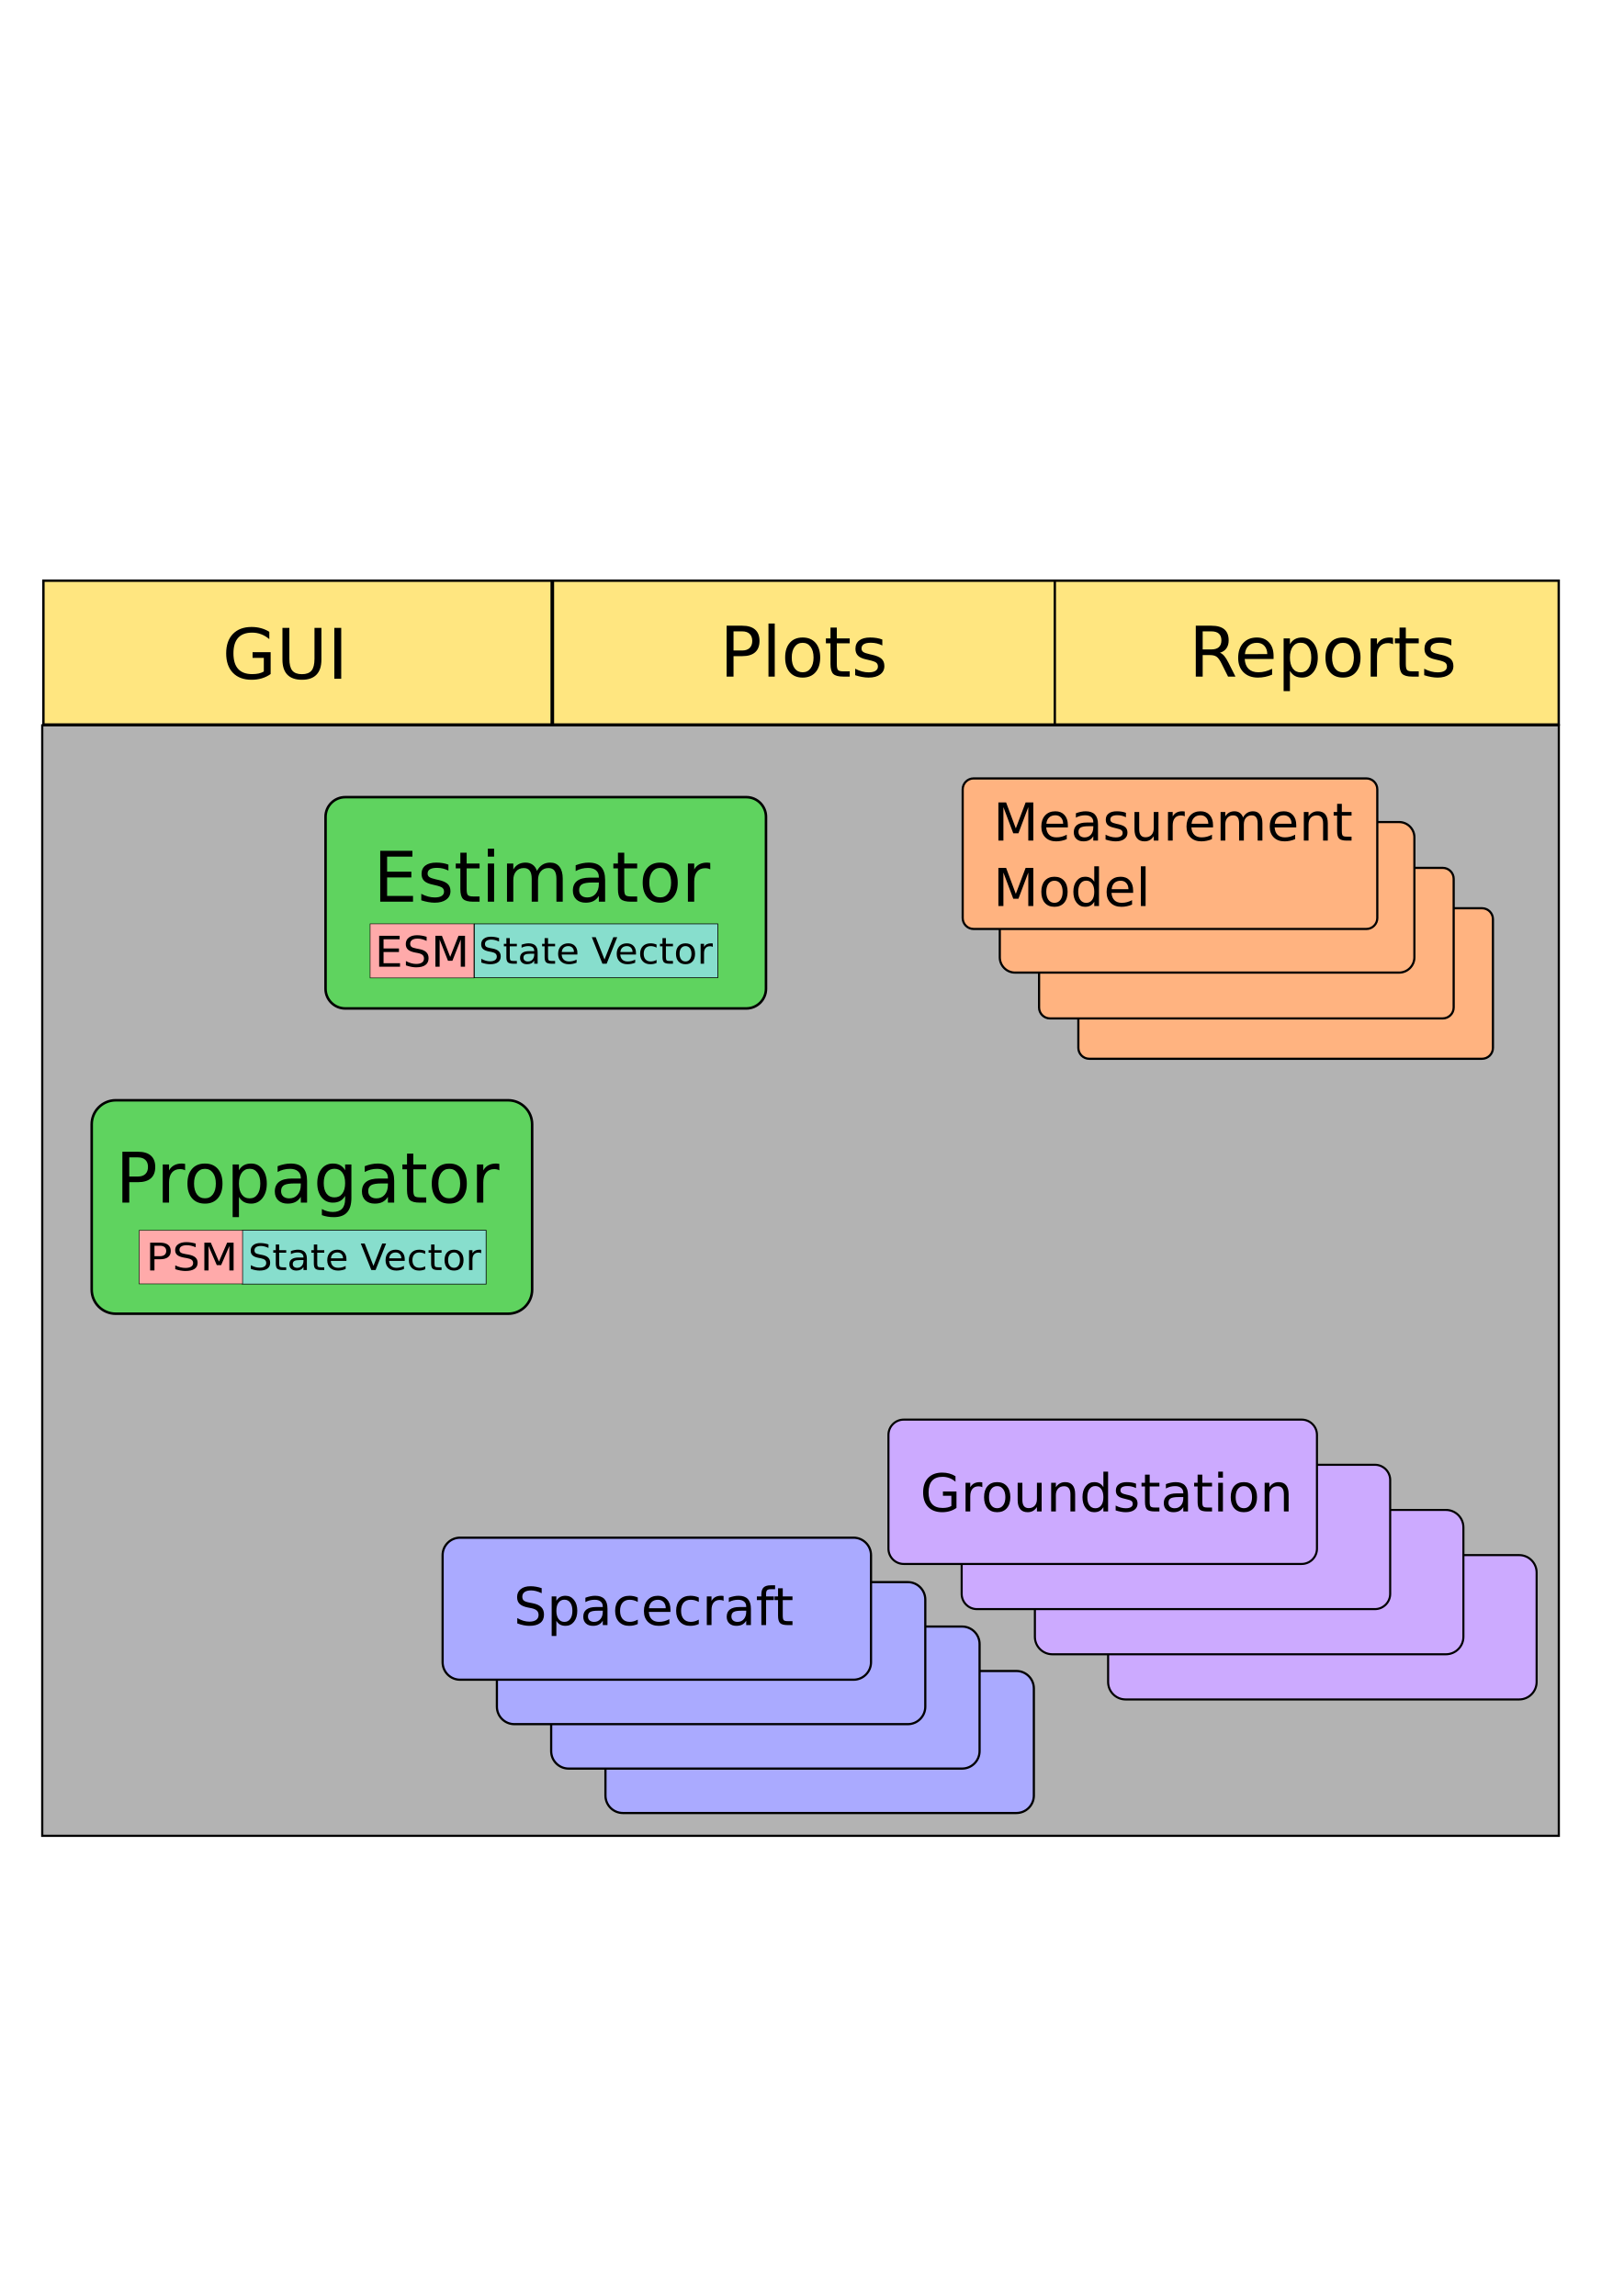
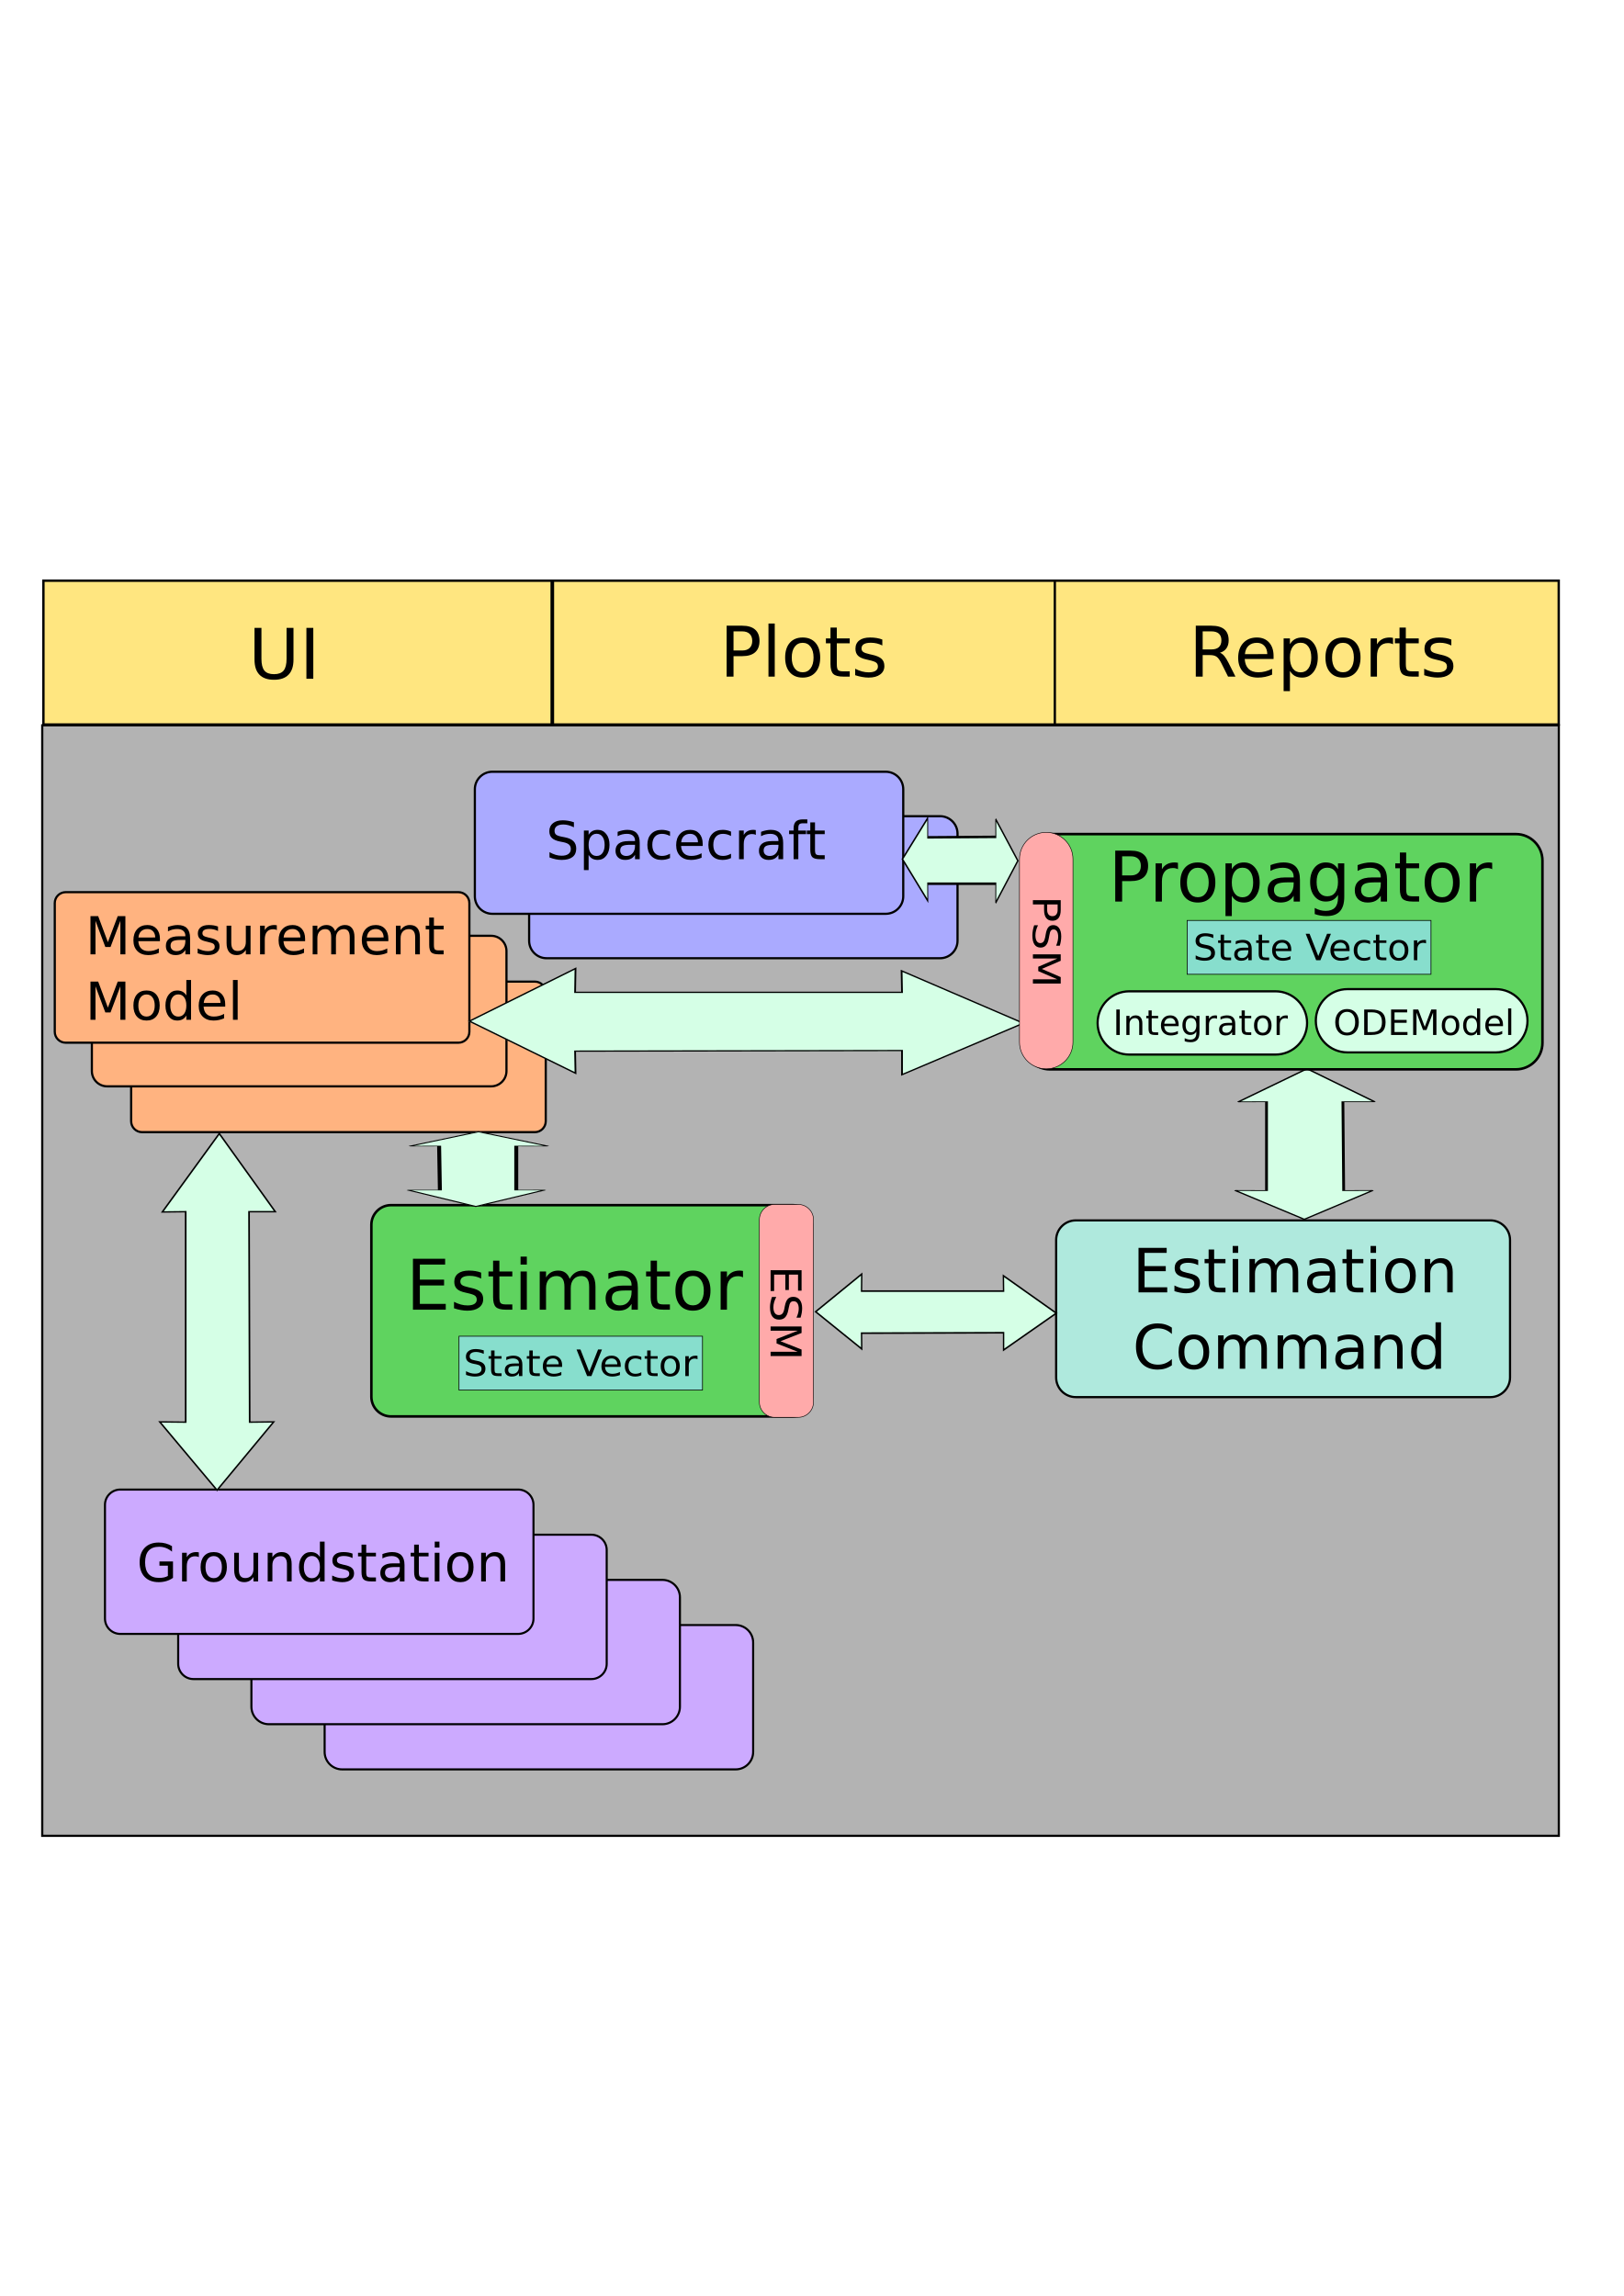
<svg xmlns="http://www.w3.org/2000/svg" width="744.094" height="1052.362" id="svg2">
  <defs id="defs4">
    </defs>
  <g id="layer2" style="display:inline">
    <rect style="fill:#b3b3b3;stroke:#000000" id="rect2383" width="695" height="509" x="19.357" y="332.443" />
-     <g id="g2601" transform="translate(0.4999584,0)">
-       <rect y="266.156" x="19.397" height="65.919" width="232.919" id="rect2385" style="fill:#ffe680;stroke:#000000;stroke-width:1.081" />
-       <rect y="266.154" x="252.895" height="65.923" width="230.923" id="rect2451" style="fill:#ffe680;stroke:#000000;stroke-width:1.077" />
-       <rect y="266.154" x="482.895" height="65.923" width="230.923" id="rect2453" style="fill:#ffe680;stroke:#000000;stroke-width:1.077" />
-       <text id="text2437" y="311.116" x="101.357" style="font-size:32px;font-style:normal;font-weight:normal;fill:#000000;fill-opacity:1;stroke:none;stroke-width:1px;stroke-linecap:butt;stroke-linejoin:miter;stroke-opacity:1;font-family:Bitstream Vera Sans" xml:space="preserve">
-         <tspan y="311.116" x="101.357" id="tspan2439">GUI</tspan>
-       </text>
-       <text id="text2455" y="310.116" x="329.357" style="font-size:32px;font-style:normal;font-weight:normal;fill:#000000;fill-opacity:1;stroke:none;stroke-width:1px;stroke-linecap:butt;stroke-linejoin:miter;stroke-opacity:1;font-family:Bitstream Vera Sans" xml:space="preserve">
-         <tspan y="310.116" x="329.357" id="tspan2457">Plots</tspan>
-       </text>
-       <text id="text2459" y="310.116" x="544.357" style="font-size:32px;font-style:normal;font-weight:normal;fill:#000000;fill-opacity:1;stroke:none;stroke-width:1px;stroke-linecap:butt;stroke-linejoin:miter;stroke-opacity:1;font-family:Bitstream Vera Sans" xml:space="preserve">
-         <tspan y="310.116" x="544.357" id="tspan2461">Reports</tspan>
+     <rect style="fill:#ffe680;stroke:#000000;stroke-width:1.081" id="rect2385" width="232.919" height="65.919" x="19.897" y="266.156" />
+     <rect style="fill:#ffe680;stroke:#000000;stroke-width:1.077" id="rect2451" width="230.923" height="65.923" x="253.395" y="266.154" />
+     <rect style="fill:#ffe680;stroke:#000000;stroke-width:1.077" id="rect2453" width="230.923" height="65.923" x="483.395" y="266.154" />
+     <text xml:space="preserve" style="font-size:32px;font-style:normal;font-weight:normal;fill:#000000;fill-opacity:1;stroke:none;stroke-width:1px;stroke-linecap:butt;stroke-linejoin:miter;stroke-opacity:1;font-family:Bitstream Vera Sans" x="113.857" y="311.116" id="text2437">
+       <tspan id="tspan2439" x="113.857" y="311.116">UI</tspan>
+     </text>
+     <text xml:space="preserve" style="font-size:32px;font-style:normal;font-weight:normal;fill:#000000;fill-opacity:1;stroke:none;stroke-width:1px;stroke-linecap:butt;stroke-linejoin:miter;stroke-opacity:1;font-family:Bitstream Vera Sans" x="329.857" y="310.116" id="text2455">
+       <tspan id="tspan2457" x="329.857" y="310.116">Plots</tspan>
+     </text>
+     <text xml:space="preserve" style="font-size:32px;font-style:normal;font-weight:normal;fill:#000000;fill-opacity:1;stroke:none;stroke-width:1px;stroke-linecap:butt;stroke-linejoin:miter;stroke-opacity:1;font-family:Bitstream Vera Sans" x="544.857" y="310.116" id="text2459">
+       <tspan id="tspan2461" x="544.857" y="310.116">Reports</tspan>
+     </text>
+   </g>
+   <g id="layer1" style="display:inline">
+     <g id="g3410" transform="translate(-372,-28)">
+       <g id="g3405">
+         <rect style="fill:#ffb380;stroke:#000000" id="rect2417" width="190" height="69" x="432.099" y="477.919" ry="5.008" />
+         <rect style="fill:#ffb380;stroke:#000000" id="rect2419" width="190" height="69" x="414.099" y="456.919" ry="7.012" />
+         <rect style="fill:#ffb380;stroke:#000000" id="rect2421" width="190" height="69" x="397.099" y="436.919" ry="5.008" />
+       </g>
+       <text id="text2441" y="465.419" x="411.101" style="font-size:24px;font-style:normal;font-weight:normal;fill:#000000;fill-opacity:1;stroke:none;stroke-width:1px;stroke-linecap:butt;stroke-linejoin:miter;stroke-opacity:1;font-family:Bitstream Vera Sans" xml:space="preserve">
+         <tspan y="465.419" x="411.101" id="tspan2443">Measurement</tspan>
+         <tspan id="tspan2445" y="495.419" x="411.101">Model</tspan>
      </text>
    </g>
-   </g>
-   <g id="layer1" style="display:inline">
-     <g id="g2694" transform="translate(105.174,-46.07624)">
-       <g transform="translate(-81.00166,-161)" id="g2423">
-         <rect style="fill:#ffb380;stroke:#000000" id="rect2415" width="190" height="69" x="470" y="623.362" ry="5.008" />
-         <rect style="fill:#ffb380;stroke:#000000" id="rect2417" width="190" height="69" x="452" y="604.862" ry="5.008" />
-         <rect style="fill:#ffb380;stroke:#000000" id="rect2419" width="190" height="69" x="434" y="583.862" ry="7.012" />
-         <rect style="fill:#ffb380;stroke:#000000" id="rect2421" width="190" height="69" x="417" y="563.862" ry="5.008" />
+     <g id="g4753" transform="translate(-2,21)">
+       <g id="g4739">
+         <rect ry="9.015" style="fill:#5fd35f;stroke:#000000;stroke-width:1.159" id="rect2413" width="201.841" height="96.841" x="172.189" y="531.371" />
+         <text xml:space="preserve" style="font-size:32px;font-style:normal;font-weight:normal;fill:#000000;fill-opacity:1;stroke:none;stroke-width:1px;stroke-linecap:butt;stroke-linejoin:miter;stroke-opacity:1;font-family:Bitstream Vera Sans" x="188.106" y="579.291" id="text2429">
+           <tspan id="tspan2431" x="188.106" y="579.291">Estimator</tspan>
+         </text>
+         <g id="g4726" transform="translate(-755,-29)">
+           <rect y="620.451" x="967.349" height="24.703" width="111.583" id="rect2411" style="fill:#87decd;stroke:#000000;stroke-width:0.327" />
+           <text transform="scale(1.022527,0.9779695)" id="text2447" y="653.098" x="948.006" style="font-size:17.057px;font-style:normal;font-weight:normal;fill:#000000;fill-opacity:1;stroke:none;stroke-width:1px;stroke-linecap:butt;stroke-linejoin:miter;stroke-opacity:1;font-family:Bitstream Vera Sans" xml:space="preserve">
+             <tspan y="653.098" x="948.006" id="tspan2449">State Vector</tspan>
+           </text>
+         </g>
      </g>
-       <text id="text2441" y="431.362" x="350" style="font-size:24px;font-style:normal;font-weight:normal;fill:#000000;fill-opacity:1;stroke:none;stroke-width:1px;stroke-linecap:butt;stroke-linejoin:miter;stroke-opacity:1;font-family:Bitstream Vera Sans" xml:space="preserve">
-         <tspan y="431.362" x="350" id="tspan2443">Measurement</tspan>
-         <tspan id="tspan2445" y="461.362" x="350">Model</tspan>
-       </text>
-     </g>
-     <g id="g2670" transform="translate(66.10939,-43.07127)">
-       <rect y="408.442" x="83.08" height="96.841" width="201.841" id="rect2413" style="fill:#5fd35f;stroke:#000000;stroke-width:1.159" ry="9.015" />
-       <text id="text2429" y="456.362" x="104.997" style="font-size:32px;font-style:normal;font-weight:normal;fill:#000000;fill-opacity:1;stroke:none;stroke-width:1px;stroke-linecap:butt;stroke-linejoin:miter;stroke-opacity:1;font-family:Bitstream Vera Sans" xml:space="preserve">
-         <tspan y="456.362" x="104.997" id="tspan2431">Estimator</tspan>
-       </text>
-       <g transform="matrix(0.726736,0,0,0.695068,-135.2618,159.933)" id="g2572">
-         <rect style="fill:#87decd;stroke:#000000;stroke-width:0.459" id="rect2411" width="153.541" height="35.541" x="394.23" y="441.092" />
-         <text xml:space="preserve" style="font-size:24px;font-style:normal;font-weight:normal;fill:#000000;fill-opacity:1;stroke:none;stroke-width:1px;stroke-linecap:butt;stroke-linejoin:miter;stroke-opacity:1;font-family:Bitstream Vera Sans" x="397" y="467.362" id="text2447">
-           <tspan id="tspan2449" x="397" y="467.362">State Vector</tspan>
-         </text>
-         <rect style="fill:#ffaaaa;stroke:#000000;stroke-width:0.36" id="rect2504" width="65.47" height="35.678" x="328.544" y="441.078" />
-         <text xml:space="preserve" style="font-size:28px;font-style:normal;font-weight:normal;fill:#000000;fill-opacity:1;stroke:none;stroke-width:1px;stroke-linecap:butt;stroke-linejoin:miter;stroke-opacity:1;font-family:Bitstream Vera Sans" x="331.5" y="469.362" id="text2506">
-           <tspan x="331.5" y="469.362" id="tspan2510">ESM</tspan>
+       <g id="g4748">
+         <rect style="fill:#ffaaaa;stroke:#000000;stroke-width:0.256" id="rect2504" width="97.579" height="24.799" x="531.05" y="-374.801" transform="matrix(0,1,-1,0,0,0)" ry="7" />
+         <text xml:space="preserve" style="font-size:19.9px;font-style:normal;font-weight:normal;fill:#000000;fill-opacity:1;stroke:none;stroke-width:1px;stroke-linecap:butt;stroke-linejoin:miter;stroke-opacity:1;font-family:Bitstream Vera Sans" x="546.879" y="-363.142" id="text2506" transform="matrix(0,1.022527,-0.9779695,0,0,0)">
+           <tspan x="546.879" y="-363.142" id="tspan2510">ESM</tspan>
        </text>
      </g>
    </g>
-     <g id="g2682" transform="translate(-35.05801,-86.14254)">
-       <rect y="590.445" x="77.083" height="97.835" width="201.835" id="rect2409" style="fill:#5fd35f;stroke:#000000;stroke-width:1.165" ry="11.018" />
-       <text id="text2433" y="637.362" x="88" style="font-size:32px;font-style:normal;font-weight:normal;fill:#000000;fill-opacity:1;stroke:none;stroke-width:1px;stroke-linecap:butt;stroke-linejoin:miter;stroke-opacity:1;font-family:Bitstream Vera Sans" xml:space="preserve">
-         <tspan y="637.362" x="88" id="tspan2435">Propagator</tspan>
-       </text>
-       <g transform="matrix(0.7231293,0,0,0.6944445,-82.59391,278.0829)" id="g2580">
-         <rect style="fill:#87decd;stroke:#000000;stroke-width:0.461" id="rect2478" width="154.539" height="35.539" x="316.23" y="535.593" />
-         <text xml:space="preserve" style="font-size:24px;font-style:normal;font-weight:normal;fill:#000000;fill-opacity:1;stroke:none;stroke-width:1px;stroke-linecap:butt;stroke-linejoin:miter;stroke-opacity:1;font-family:Bitstream Vera Sans" x="320" y="561.862" id="text2480">
-           <tspan id="tspan2482" x="320" y="561.862">State Vector</tspan>
-         </text>
-         <rect style="fill:#ffaaaa;stroke:#000000;stroke-width:0.358" id="rect2512" width="65.545" height="35.296" x="250.86" y="535.701" />
-         <text xml:space="preserve" style="font-size:26.43px;font-style:normal;font-weight:normal;fill:#000000;fill-opacity:1;stroke:none;stroke-width:1px;stroke-linecap:butt;stroke-linejoin:miter;stroke-opacity:1;font-family:Bitstream Vera Sans" x="242.912" y="590.391" id="text2514" transform="scale(1.050278,0.9521288)">
-           <tspan x="242.912" y="590.391" id="tspan2518">PSM</tspan>
-         </text>
-       </g>
-     </g>
-     <g id="g2661" transform="translate(56.09282,-57.09448)">
+     <g id="g2661" transform="translate(-302.9519,-25.03481)">
      <g style="fill:#ccaaff" id="g2640">
        <rect style="fill:#ccaaff;stroke:#000000;stroke-width:0.951" id="rect2612" width="196.374" height="66.158" x="451.723" y="769.87" ry="8.013" />
        <rect style="fill:#ccaaff;stroke:#000000;stroke-width:0.951;display:inline" id="rect2624" width="196.374" height="66.158" x="418.168" y="749.169" ry="8.013" />
        <rect style="fill:#ccaaff;stroke:#000000;stroke-width:0.951;display:inline" id="rect2632" width="196.374" height="66.158" x="384.612" y="728.469" ry="7.012" />
        <rect style="fill:#ccaaff;stroke:#000000;stroke-width:0.951;display:inline" id="rect2636" width="196.374" height="66.158" x="351.057" y="707.768" ry="7.012" />
      </g>
      <text id="text2620" y="749.862" x="365.605" style="font-size:24px;font-style:normal;font-weight:normal;fill:#000000;fill-opacity:1;stroke:none;stroke-width:1px;stroke-linecap:butt;stroke-linejoin:miter;stroke-opacity:1;font-family:Bitstream Vera Sans" xml:space="preserve">
        <tspan y="749.862" x="365.605" id="tspan2622">Groundstation</tspan>
      </text>
    </g>
-     <g id="g2652" transform="translate(151.2503,-4.00663)">
-       <g id="g2646">
-         <rect style="fill:#aaaaff;stroke:#000000;stroke-width:1.005" id="rect2614" width="196.32" height="65.103" x="126.211" y="769.897" ry="8.013" />
-         <rect style="fill:#aaaaff;stroke:#000000;stroke-width:1.005;display:inline" id="rect2626" width="196.32" height="65.103" x="101.337" y="749.53" ry="8.013" />
-         <rect style="fill:#aaaaff;stroke:#000000;stroke-width:1.005;display:inline" id="rect2630" width="196.32" height="65.103" x="76.462" y="729.163" ry="8.013" />
-         <rect style="fill:#aaaaff;stroke:#000000;stroke-width:1.005;display:inline" id="rect2638" width="196.32" height="65.103" x="51.588" y="708.796" ry="8.013" />
+     <g id="g2371" transform="translate(85.89061,-341.0414)">
+       <g id="g2367">
+         <rect style="fill:#aaaaff;stroke:#000000;stroke-width:1.005;display:inline" id="rect2630" width="196.32" height="65.103" x="156.595" y="715.14" ry="8.013" />
+         <rect style="fill:#aaaaff;stroke:#000000;stroke-width:1.005;display:inline" id="rect2638" width="196.32" height="65.103" x="131.72" y="694.773" ry="8.013" />
      </g>
-       <text id="text2616" y="748.86" x="84.139" style="font-size:24px;font-style:normal;font-weight:normal;fill:#000000;fill-opacity:1;stroke:none;stroke-width:1px;stroke-linecap:butt;stroke-linejoin:miter;stroke-opacity:1;font-family:Bitstream Vera Sans" xml:space="preserve">
-         <tspan y="748.86" x="84.139" id="tspan2618">Spacecraft</tspan>
+       <text id="text2616" y="734.837" x="164.272" style="font-size:24px;font-style:normal;font-weight:normal;fill:#000000;fill-opacity:1;stroke:none;stroke-width:1px;stroke-linecap:butt;stroke-linejoin:miter;stroke-opacity:1;font-family:Bitstream Vera Sans" xml:space="preserve">
+         <tspan y="734.837" x="164.272" id="tspan2618">Spacecraft</tspan>
      </text>
+     </g>
+     <g id="g3374" transform="matrix(1.070063,0,0,0.7624464,683.869,137.6775)" style="fill:#d5ffe6">
+       <g id="g3365" style="fill:#d5ffe6">
+         <rect style="fill:#d5ffe6;fill-opacity:1;stroke:#000000;stroke-width:0;stroke-miterlimit:4;stroke-dasharray:none;stroke-opacity:1" id="rect2382" width="152.72" height="35.058" x="-404.803" y="416.31" ry="0" />
+         <path style="fill:#d5ffe6;fill-opacity:1;stroke:#000000;stroke-width:0;stroke-miterlimit:4;stroke-dasharray:none;stroke-opacity:1" id="path2384" d="M -327.542,119.819 L -438.726,184.011 L -438.726,55.627 L -327.542,119.819 z " transform="matrix(0.4666255,0,0,0.4901335,-48.16843,375.6122)" />
+         <path style="fill:#d5ffe6;fill-opacity:1;stroke:#000000;stroke-width:0;stroke-miterlimit:4;stroke-dasharray:none;stroke-opacity:1;display:inline" id="path2386" d="M -327.542,119.819 L -438.726,184.011 L -438.726,55.627 L -327.542,119.819 z " transform="matrix(-0.4143888,0,0,0.4901335,-574.2693,374.6105)" />
+       </g>
+       <path id="path3372" d="M -438.053,433.29 L -392.621,464.58 L -392.798,451.321 L -252.791,450.968 L -252.791,465.464 L -200.818,434.528 L -252.967,403.061 L -252.791,415.966 L -392.798,415.966 L -392.621,401.647 L -438.053,433.29 z " style="fill:#d5ffe6;fill-rule:evenodd;stroke:#000000;stroke-width:0.763px;stroke-linecap:butt;stroke-linejoin:miter;stroke-opacity:1" />
+     </g>
+     <g id="g3381" transform="matrix(0,0.1443261,-1,0,652.5554,581.9651)" style="fill:#d5ffe6;display:inline">
+       <g id="g3383" style="fill:#d5ffe6">
+         <rect style="fill:#d5ffe6;fill-opacity:1;stroke:#000000;stroke-width:0;stroke-miterlimit:4;stroke-dasharray:none;stroke-opacity:1" id="rect3385" width="152.72" height="35.058" x="-404.803" y="416.31" ry="0" />
+         <path style="fill:#d5ffe6;fill-opacity:1;stroke:#000000;stroke-width:0;stroke-miterlimit:4;stroke-dasharray:none;stroke-opacity:1" id="path3387" d="M -327.542,119.819 L -438.726,184.011 L -438.726,55.627 L -327.542,119.819 z " transform="matrix(0.4666255,0,0,0.4901335,-48.16843,375.6122)" />
+         <path style="fill:#d5ffe6;fill-opacity:1;stroke:#000000;stroke-width:0;stroke-miterlimit:4;stroke-dasharray:none;stroke-opacity:1;display:inline" id="path3389" d="M -327.542,119.819 L -438.726,184.011 L -438.726,55.627 L -327.542,119.819 z " transform="matrix(-0.4143888,0,0,0.4901335,-574.2693,374.6105)" />
+       </g>
+       <path id="path3391" d="M -438.053,433.29 L -392.621,464.58 L -392.798,451.321 L -252.791,450.968 L -252.791,465.464 L -200.818,434.528 L -252.967,403.061 L -252.791,415.966 L -392.798,415.966 L -392.621,401.647 L -438.053,433.29 z " style="fill:#d5ffe6;fill-rule:evenodd;stroke:#000000;stroke-width:1.815px;stroke-linecap:butt;stroke-linejoin:miter;stroke-opacity:1" />
+     </g>
+     <g id="g4408" transform="translate(93,22)">
+       <rect ry="9.008" y="537.362" x="391" height="81" width="208" id="rect3419" style="fill:#afe9dd;fill-opacity:1;stroke:#000000;stroke-width:1;stroke-miterlimit:4;stroke-dasharray:none;stroke-opacity:1" />
+       <text id="text4392" y="570.362" x="426" style="font-size:28px;font-style:normal;font-weight:normal;fill:#000000;fill-opacity:1;stroke:none;stroke-width:1px;stroke-linecap:butt;stroke-linejoin:miter;stroke-opacity:1;font-family:Bitstream Vera Sans" xml:space="preserve">
+         <tspan y="570.362" x="426" id="tspan4394">Estimation</tspan>
+         <tspan id="tspan4396" y="605.362" x="426">Command</tspan>
+       </text>
+     </g>
+     <g id="g4423" transform="matrix(0.5334955,0,0,0.9793255,-89.5826,77.77036)" style="fill:#d5ffe6;display:inline" />
+     <g id="g4435" transform="matrix(0,-0.6889774,0.8294727,0,-259.9356,381.2129)" style="fill:#d5ffe6;display:inline">
+       <g id="g4437" style="fill:#d5ffe6">
+         <rect style="fill:#d5ffe6;fill-opacity:1;stroke:#000000;stroke-width:0;stroke-miterlimit:4;stroke-dasharray:none;stroke-opacity:1" id="rect4439" width="152.72" height="35.058" x="-404.803" y="416.31" ry="0" />
+         <path style="fill:#d5ffe6;fill-opacity:1;stroke:#000000;stroke-width:0;stroke-miterlimit:4;stroke-dasharray:none;stroke-opacity:1" id="path4441" d="M -327.542,119.819 L -438.726,184.011 L -438.726,55.627 L -327.542,119.819 z " transform="matrix(0.4666255,0,0,0.4901335,-48.16843,375.6122)" />
+         <path style="fill:#d5ffe6;fill-opacity:1;stroke:#000000;stroke-width:0;stroke-miterlimit:4;stroke-dasharray:none;stroke-opacity:1;display:inline" id="path4443" d="M -327.542,119.819 L -438.726,184.011 L -438.726,55.627 L -327.542,119.819 z " transform="matrix(-0.4143888,0,0,0.4901335,-574.2693,374.6105)" />
+       </g>
+       <path id="path4445" d="M -438.053,433.29 L -392.621,464.58 L -392.798,451.321 L -252.791,450.968 L -252.791,465.464 L -200.818,434.528 L -252.967,403.061 L -252.791,415.966 L -392.798,415.966 L -392.621,401.647 L -438.053,433.29 z " style="fill:#d5ffe6;fill-rule:evenodd;stroke:#000000;stroke-width:0.912px;stroke-linecap:butt;stroke-linejoin:miter;stroke-opacity:1" />
+     </g>
+     <g id="g4447" transform="matrix(-0.5334955,0,0,-0.9793255,-245.2306,830.3885)" style="fill:#d5ffe6;display:inline">
+       <g id="g4449" style="fill:#d5ffe6">
+         <rect style="fill:#d5ffe6;fill-opacity:1;stroke:#000000;stroke-width:0;stroke-miterlimit:4;stroke-dasharray:none;stroke-opacity:1" id="rect4451" width="152.72" height="35.058" x="-404.803" y="416.31" ry="0" />
+         <path style="fill:#d5ffe6;fill-opacity:1;stroke:#000000;stroke-width:0;stroke-miterlimit:4;stroke-dasharray:none;stroke-opacity:1" id="path4453" d="M -327.542,119.819 L -438.726,184.011 L -438.726,55.627 L -327.542,119.819 z " transform="matrix(0.4666255,0,0,0.4901335,-48.16843,375.6122)" />
+         <path style="fill:#d5ffe6;fill-opacity:1;stroke:#000000;stroke-width:0;stroke-miterlimit:4;stroke-dasharray:none;stroke-opacity:1;display:inline" id="path4455" d="M -327.542,119.819 L -438.726,184.011 L -438.726,55.627 L -327.542,119.819 z " transform="matrix(-0.4143888,0,0,0.4901335,-574.2693,374.6105)" />
+       </g>
+       <path id="path4457" d="M -438.053,433.29 L -392.621,464.58 L -392.798,451.321 L -252.791,450.968 L -252.791,465.464 L -200.818,434.528 L -252.967,403.061 L -252.791,415.966 L -392.798,415.966 L -392.621,401.647 L -438.053,433.29 z " style="fill:#d5ffe6;fill-rule:evenodd;stroke:#000000;stroke-width:0.954px;stroke-linecap:butt;stroke-linejoin:miter;stroke-opacity:1" />
+     </g>
+     <g id="g4463" transform="matrix(0,-0.290963,1,0,164.4446,431.4183)" style="fill:#d5ffe6;display:inline">
+       <g id="g4465" style="fill:#d5ffe6">
+         <rect style="fill:#d5ffe6;fill-opacity:1;stroke:#000000;stroke-width:0;stroke-miterlimit:4;stroke-dasharray:none;stroke-opacity:1" id="rect4467" width="152.72" height="35.058" x="-404.803" y="416.31" ry="0" />
+         <path style="fill:#d5ffe6;fill-opacity:1;stroke:#000000;stroke-width:0;stroke-miterlimit:4;stroke-dasharray:none;stroke-opacity:1" id="path4469" d="M -327.542,119.819 L -438.726,184.011 L -438.726,55.627 L -327.542,119.819 z " transform="matrix(0.4666255,0,0,0.4901335,-48.16843,375.6122)" />
+         <path style="fill:#d5ffe6;fill-opacity:1;stroke:#000000;stroke-width:0;stroke-miterlimit:4;stroke-dasharray:none;stroke-opacity:1;display:inline" id="path4471" d="M -327.542,119.819 L -438.726,184.011 L -438.726,55.627 L -327.542,119.819 z " transform="matrix(-0.4143888,0,0,0.4901335,-574.2693,374.6105)" />
+       </g>
+       <path id="path4473" d="M -438.053,433.29 L -392.621,464.58 L -392.798,451.321 L -252.791,450.968 L -252.791,465.464 L -200.818,434.528 L -252.967,403.061 L -252.791,415.966 L -392.798,415.966 L -392.621,401.647 L -438.053,433.29 z " style="fill:#d5ffe6;fill-rule:evenodd;stroke:#000000;stroke-width:1.278px;stroke-linecap:butt;stroke-linejoin:miter;stroke-opacity:1" />
+     </g>
+     <g id="g4475" transform="matrix(-0.2229817,0,0,-0.6073499,368.7717,657.682)" style="fill:#d5ffe6;display:inline">
+       <g id="g4477" style="fill:#d5ffe6">
+         <rect style="fill:#d5ffe6;fill-opacity:1;stroke:#000000;stroke-width:0;stroke-miterlimit:4;stroke-dasharray:none;stroke-opacity:1" id="rect4479" width="152.72" height="35.058" x="-404.803" y="416.31" ry="0" />
+         <path style="fill:#d5ffe6;fill-opacity:1;stroke:#000000;stroke-width:0;stroke-miterlimit:4;stroke-dasharray:none;stroke-opacity:1" id="path4481" d="M -327.542,119.819 L -438.726,184.011 L -438.726,55.627 L -327.542,119.819 z " transform="matrix(0.4666255,0,0,0.4901335,-48.16843,375.6122)" />
+         <path style="fill:#d5ffe6;fill-opacity:1;stroke:#000000;stroke-width:0;stroke-miterlimit:4;stroke-dasharray:none;stroke-opacity:1;display:inline" id="path4483" d="M -327.542,119.819 L -438.726,184.011 L -438.726,55.627 L -327.542,119.819 z " transform="matrix(-0.4143888,0,0,0.4901335,-574.2693,374.6105)" />
+       </g>
+       <path id="path4485" d="M -438.053,433.29 L -392.621,464.58 L -392.798,451.321 L -252.791,450.968 L -252.791,465.464 L -200.818,434.528 L -252.967,403.061 L -252.791,415.966 L -392.798,415.966 L -392.621,401.647 L -438.053,433.29 z " style="fill:#d5ffe6;fill-rule:evenodd;stroke:#000000;stroke-width:1.873px;stroke-linecap:butt;stroke-linejoin:miter;stroke-opacity:1" />
+     </g>
+     <g id="g4487" transform="matrix(0.4648931,0,0,0.545354,577.4346,364.921)" style="fill:#d5ffe6;display:inline">
+       <g id="g4489" style="fill:#d5ffe6">
+         <rect style="fill:#d5ffe6;fill-opacity:1;stroke:#000000;stroke-width:0;stroke-miterlimit:4;stroke-dasharray:none;stroke-opacity:1" id="rect4491" width="152.72" height="35.058" x="-404.803" y="416.31" ry="0" />
+         <path style="fill:#d5ffe6;fill-opacity:1;stroke:#000000;stroke-width:0;stroke-miterlimit:4;stroke-dasharray:none;stroke-opacity:1" id="path4493" d="M -327.542,119.819 L -438.726,184.011 L -438.726,55.627 L -327.542,119.819 z " transform="matrix(0.4666255,0,0,0.4901335,-48.16843,375.6122)" />
+         <path style="fill:#d5ffe6;fill-opacity:1;stroke:#000000;stroke-width:0;stroke-miterlimit:4;stroke-dasharray:none;stroke-opacity:1;display:inline" id="path4495" d="M -327.542,119.819 L -438.726,184.011 L -438.726,55.627 L -327.542,119.819 z " transform="matrix(-0.4143888,0,0,0.4901335,-574.2693,374.6105)" />
+       </g>
+       <path id="path4497" d="M -438.053,433.29 L -392.621,464.58 L -392.798,451.321 L -252.791,450.968 L -252.791,465.464 L -200.818,434.528 L -252.967,403.061 L -252.791,415.966 L -392.798,415.966 L -392.621,401.647 L -438.053,433.29 z " style="fill:#d5ffe6;fill-rule:evenodd;stroke:#000000;stroke-width:1.369px;stroke-linecap:butt;stroke-linejoin:miter;stroke-opacity:1" />
+     </g>
+     <g id="g4854" transform="translate(-37,10)">
+       <g id="g4834">
+         <rect ry="12.144" style="fill:#5fd35f;stroke:#000000;stroke-width:1.165" id="rect2409" width="237.835" height="107.835" x="506.025" y="372.302" />
+         <text xml:space="preserve" style="font-size:32px;font-style:normal;font-weight:normal;fill:#000000;fill-opacity:1;stroke:none;stroke-width:1px;stroke-linecap:butt;stroke-linejoin:miter;stroke-opacity:1;font-family:Bitstream Vera Sans" x="544.942" y="403.22" id="text2433">
+           <tspan id="tspan2435" x="544.942" y="403.22">Propagator</tspan>
+         </text>
+       </g>
+       <g transform="translate(-328,-77)" id="g4783">
+         <rect style="fill:#87decd;stroke:#000000;stroke-width:0.327" id="rect2478" width="111.752" height="24.68" x="909.024" y="488.88" />
+         <text xml:space="preserve" style="font-size:17.007px;font-style:normal;font-weight:normal;fill:#000000;fill-opacity:1;stroke:none;stroke-width:1px;stroke-linecap:butt;stroke-linejoin:miter;stroke-opacity:1;font-family:Bitstream Vera Sans" x="893.483" y="517.49" id="text2480" transform="scale(1.020444,0.9799655)">
+           <tspan id="tspan2482" x="893.483" y="517.49">State Vector</tspan>
+         </text>
+       </g>
+       <g id="g4849">
+         <rect style="fill:#ffaaaa;stroke:#000000;stroke-width:0.254" id="rect2512" width="108.398" height="24.511" x="371.512" y="-528.707" transform="matrix(0,1,-1,0,0,0)" ry="12.256" />
+         <text xml:space="preserve" style="font-size:18.729px;font-style:normal;font-weight:normal;fill:#000000;fill-opacity:1;stroke:none;stroke-width:1px;stroke-linecap:butt;stroke-linejoin:miter;stroke-opacity:1;font-family:Bitstream Vera Sans" x="373.778" y="-546.973" id="text2514" transform="matrix(0,1.07175,-0.9330534,0,0,0)">
+           <tspan x="373.778" y="-546.973" id="tspan2518">PSM</tspan>
+         </text>
+       </g>
+       <g id="g4839">
+         <rect style="fill:#d5ffe6;fill-opacity:1;stroke:#000000;stroke-width:1;stroke-miterlimit:4;stroke-dasharray:none;stroke-opacity:1" id="rect4819" width="96" height="29" x="540" y="444.362" ry="14.5" />
+         <text xml:space="preserve" style="font-size:16px;font-style:normal;font-weight:normal;fill:#000000;fill-opacity:1;stroke:none;stroke-width:1px;stroke-linecap:butt;stroke-linejoin:miter;stroke-opacity:1;font-family:Bitstream Vera Sans" x="547" y="464.362" id="text4826">
+           <tspan id="tspan4828" x="547" y="464.362">Integrator</tspan>
+         </text>
+       </g>
+       <g id="g4844">
+         <rect style="fill:#d5ffe6;fill-opacity:1;stroke:#000000;stroke-width:1;stroke-miterlimit:4;stroke-dasharray:none;stroke-opacity:1" id="rect4821" width="97" height="29" x="640" y="443.362" ry="14.5" />
+         <text xml:space="preserve" style="font-size:16px;font-style:normal;font-weight:normal;fill:#000000;fill-opacity:1;stroke:none;stroke-width:1px;stroke-linecap:butt;stroke-linejoin:miter;stroke-opacity:1;font-family:Bitstream Vera Sans" x="648" y="464.362" id="text4830">
+           <tspan id="tspan4832" x="648" y="464.362">ODEModel</tspan>
+         </text>
+       </g>
+     </g>
+     <g id="g4876" transform="matrix(0,-0.5334955,0.9793255,0,-483.5918,381.9448)" style="fill:#d5ffe6;display:inline">
+       <g id="g4878" style="fill:#d5ffe6">
+         <rect style="fill:#d5ffe6;fill-opacity:1;stroke:#000000;stroke-width:0;stroke-miterlimit:4;stroke-dasharray:none;stroke-opacity:1" id="rect4880" width="152.72" height="35.058" x="-404.803" y="416.31" ry="0" />
+         <path style="fill:#d5ffe6;fill-opacity:1;stroke:#000000;stroke-width:0;stroke-miterlimit:4;stroke-dasharray:none;stroke-opacity:1" id="path4882" d="M -327.542,119.819 L -438.726,184.011 L -438.726,55.627 L -327.542,119.819 z " transform="matrix(0.4666255,0,0,0.4901335,-48.16843,375.6122)" />
+         <path style="fill:#d5ffe6;fill-opacity:1;stroke:#000000;stroke-width:0;stroke-miterlimit:4;stroke-dasharray:none;stroke-opacity:1;display:inline" id="path4884" d="M -327.542,119.819 L -438.726,184.011 L -438.726,55.627 L -327.542,119.819 z " transform="matrix(-0.4143888,0,0,0.4901335,-574.2693,374.6105)" />
+       </g>
+       <path id="path4886" d="M -438.053,433.29 L -392.621,464.58 L -392.798,451.321 L -252.791,450.968 L -252.791,465.464 L -200.818,434.528 L -252.967,403.061 L -252.791,415.966 L -392.798,415.966 L -392.621,401.647 L -438.053,433.29 z " style="fill:#d5ffe6;fill-rule:evenodd;stroke:#000000;stroke-width:0.954px;stroke-linecap:butt;stroke-linejoin:miter;stroke-opacity:1" />
    </g>
  </g>
</svg>
